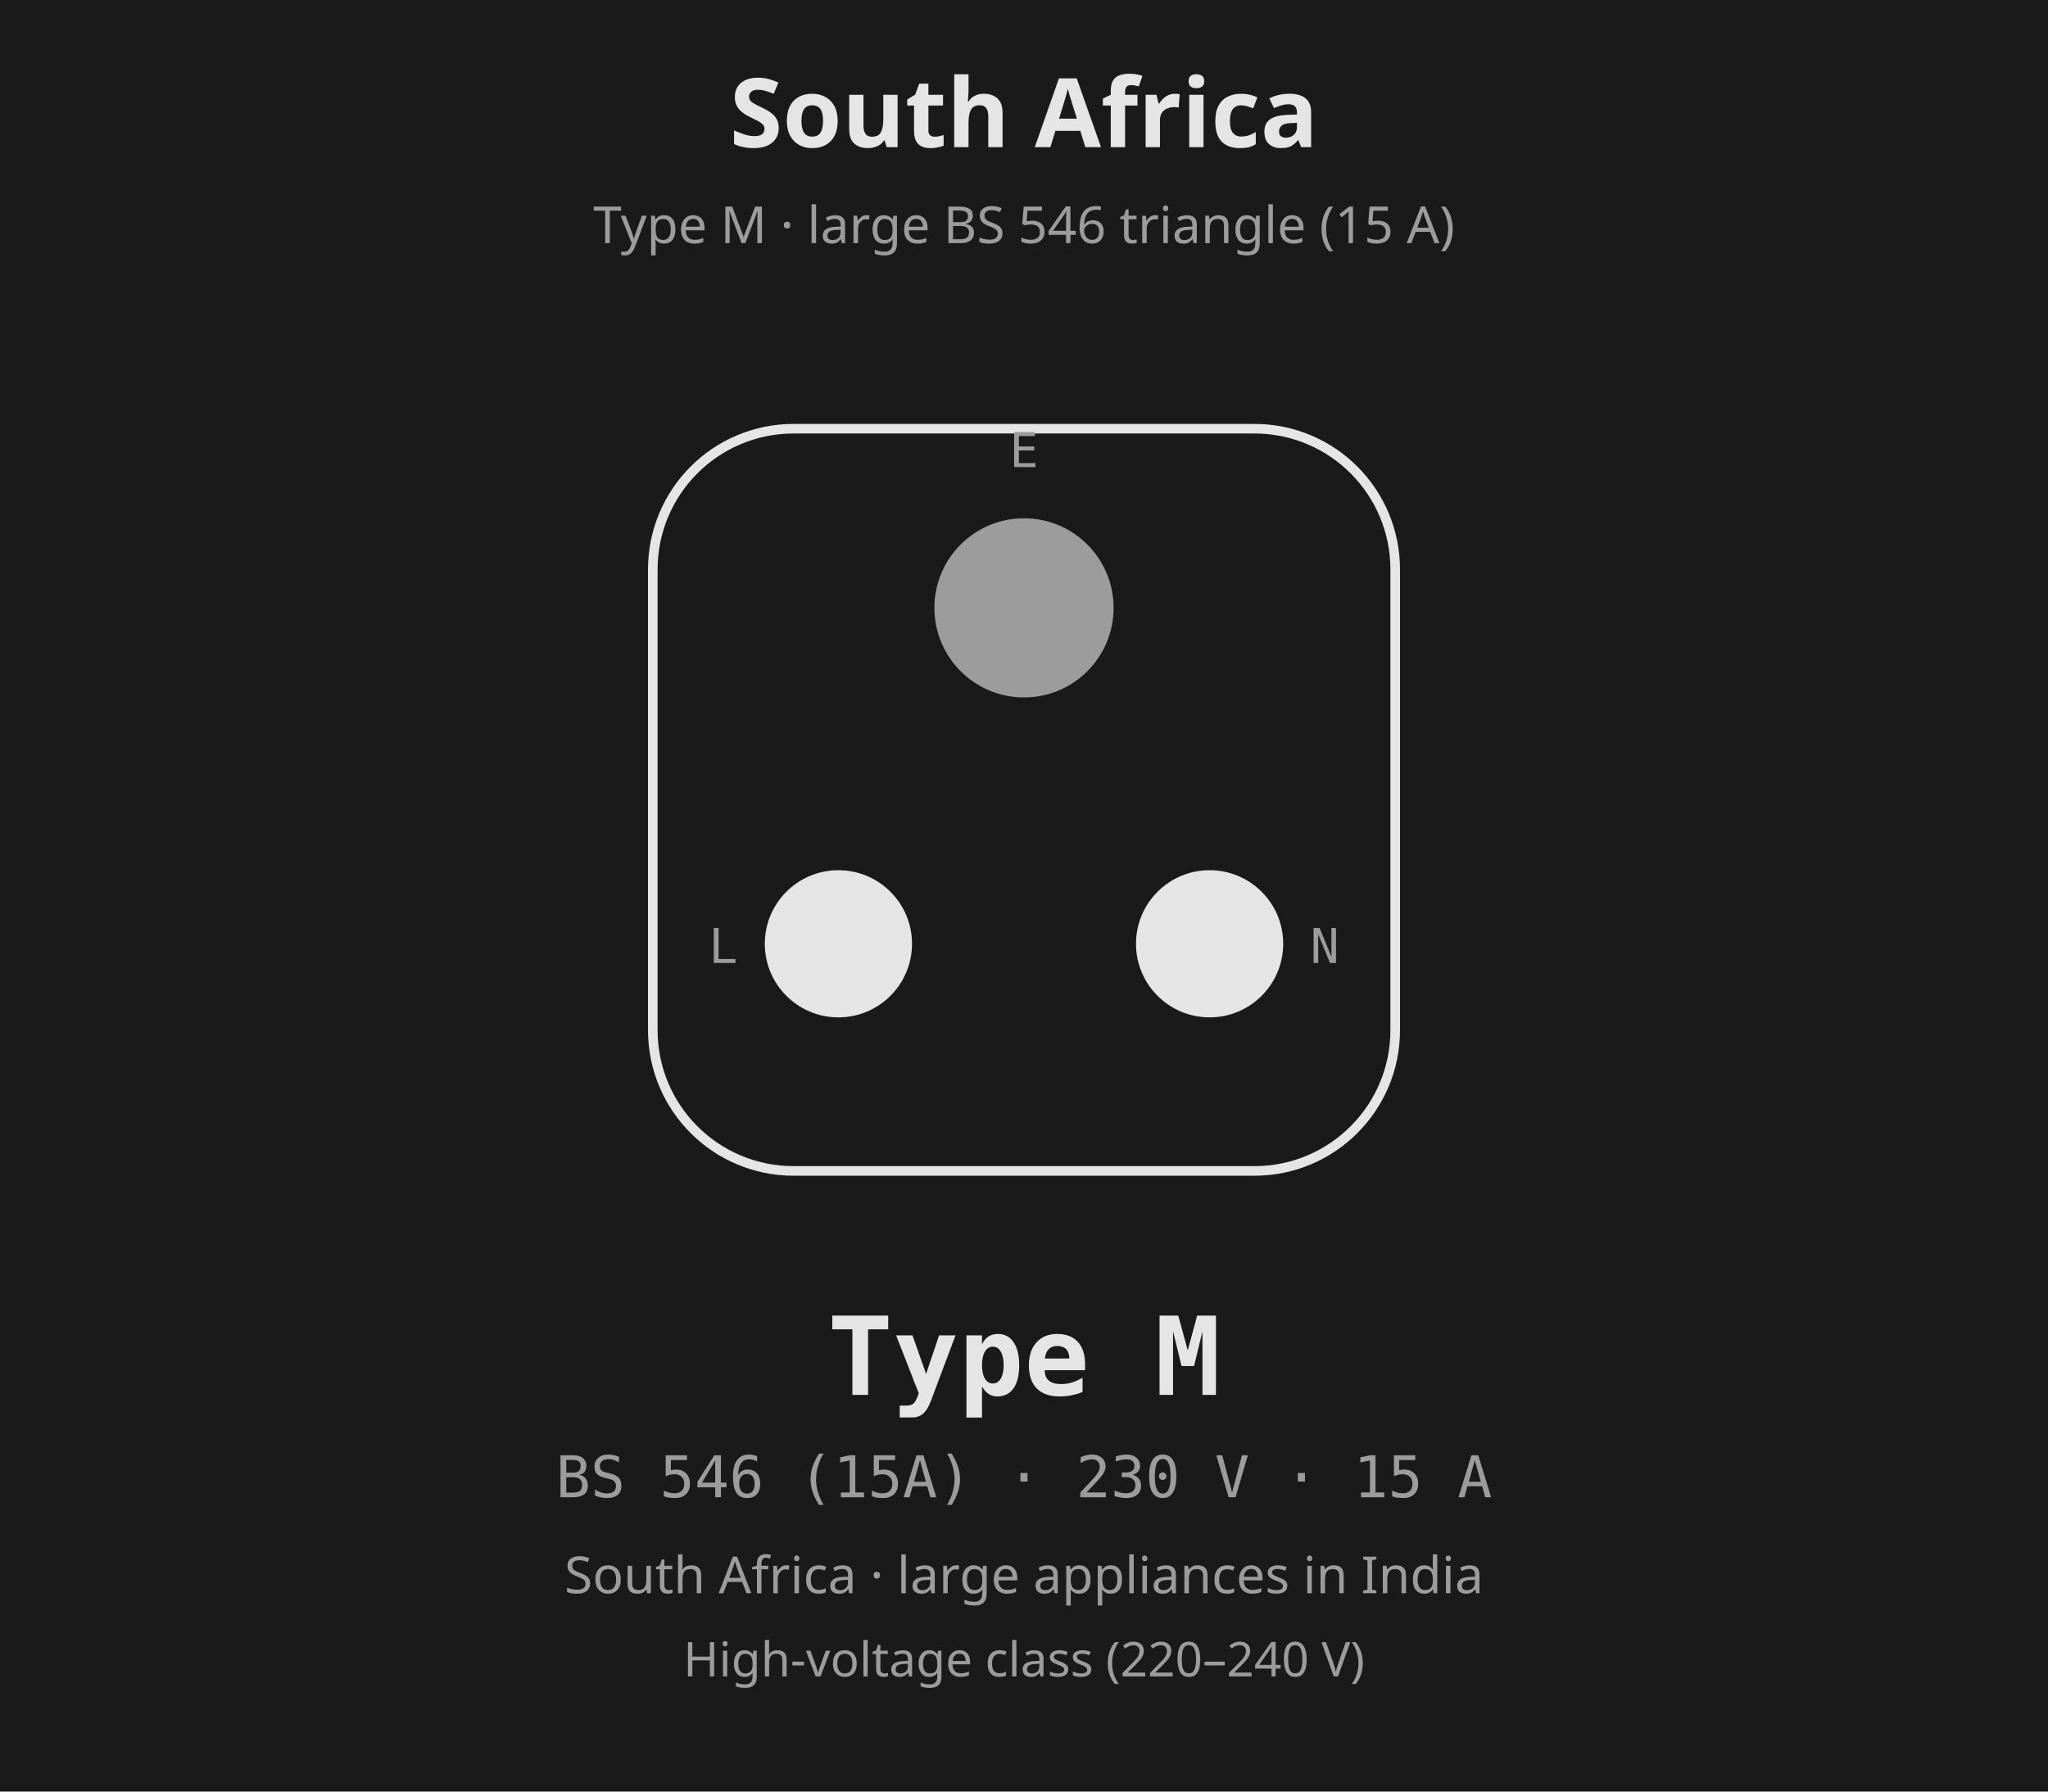
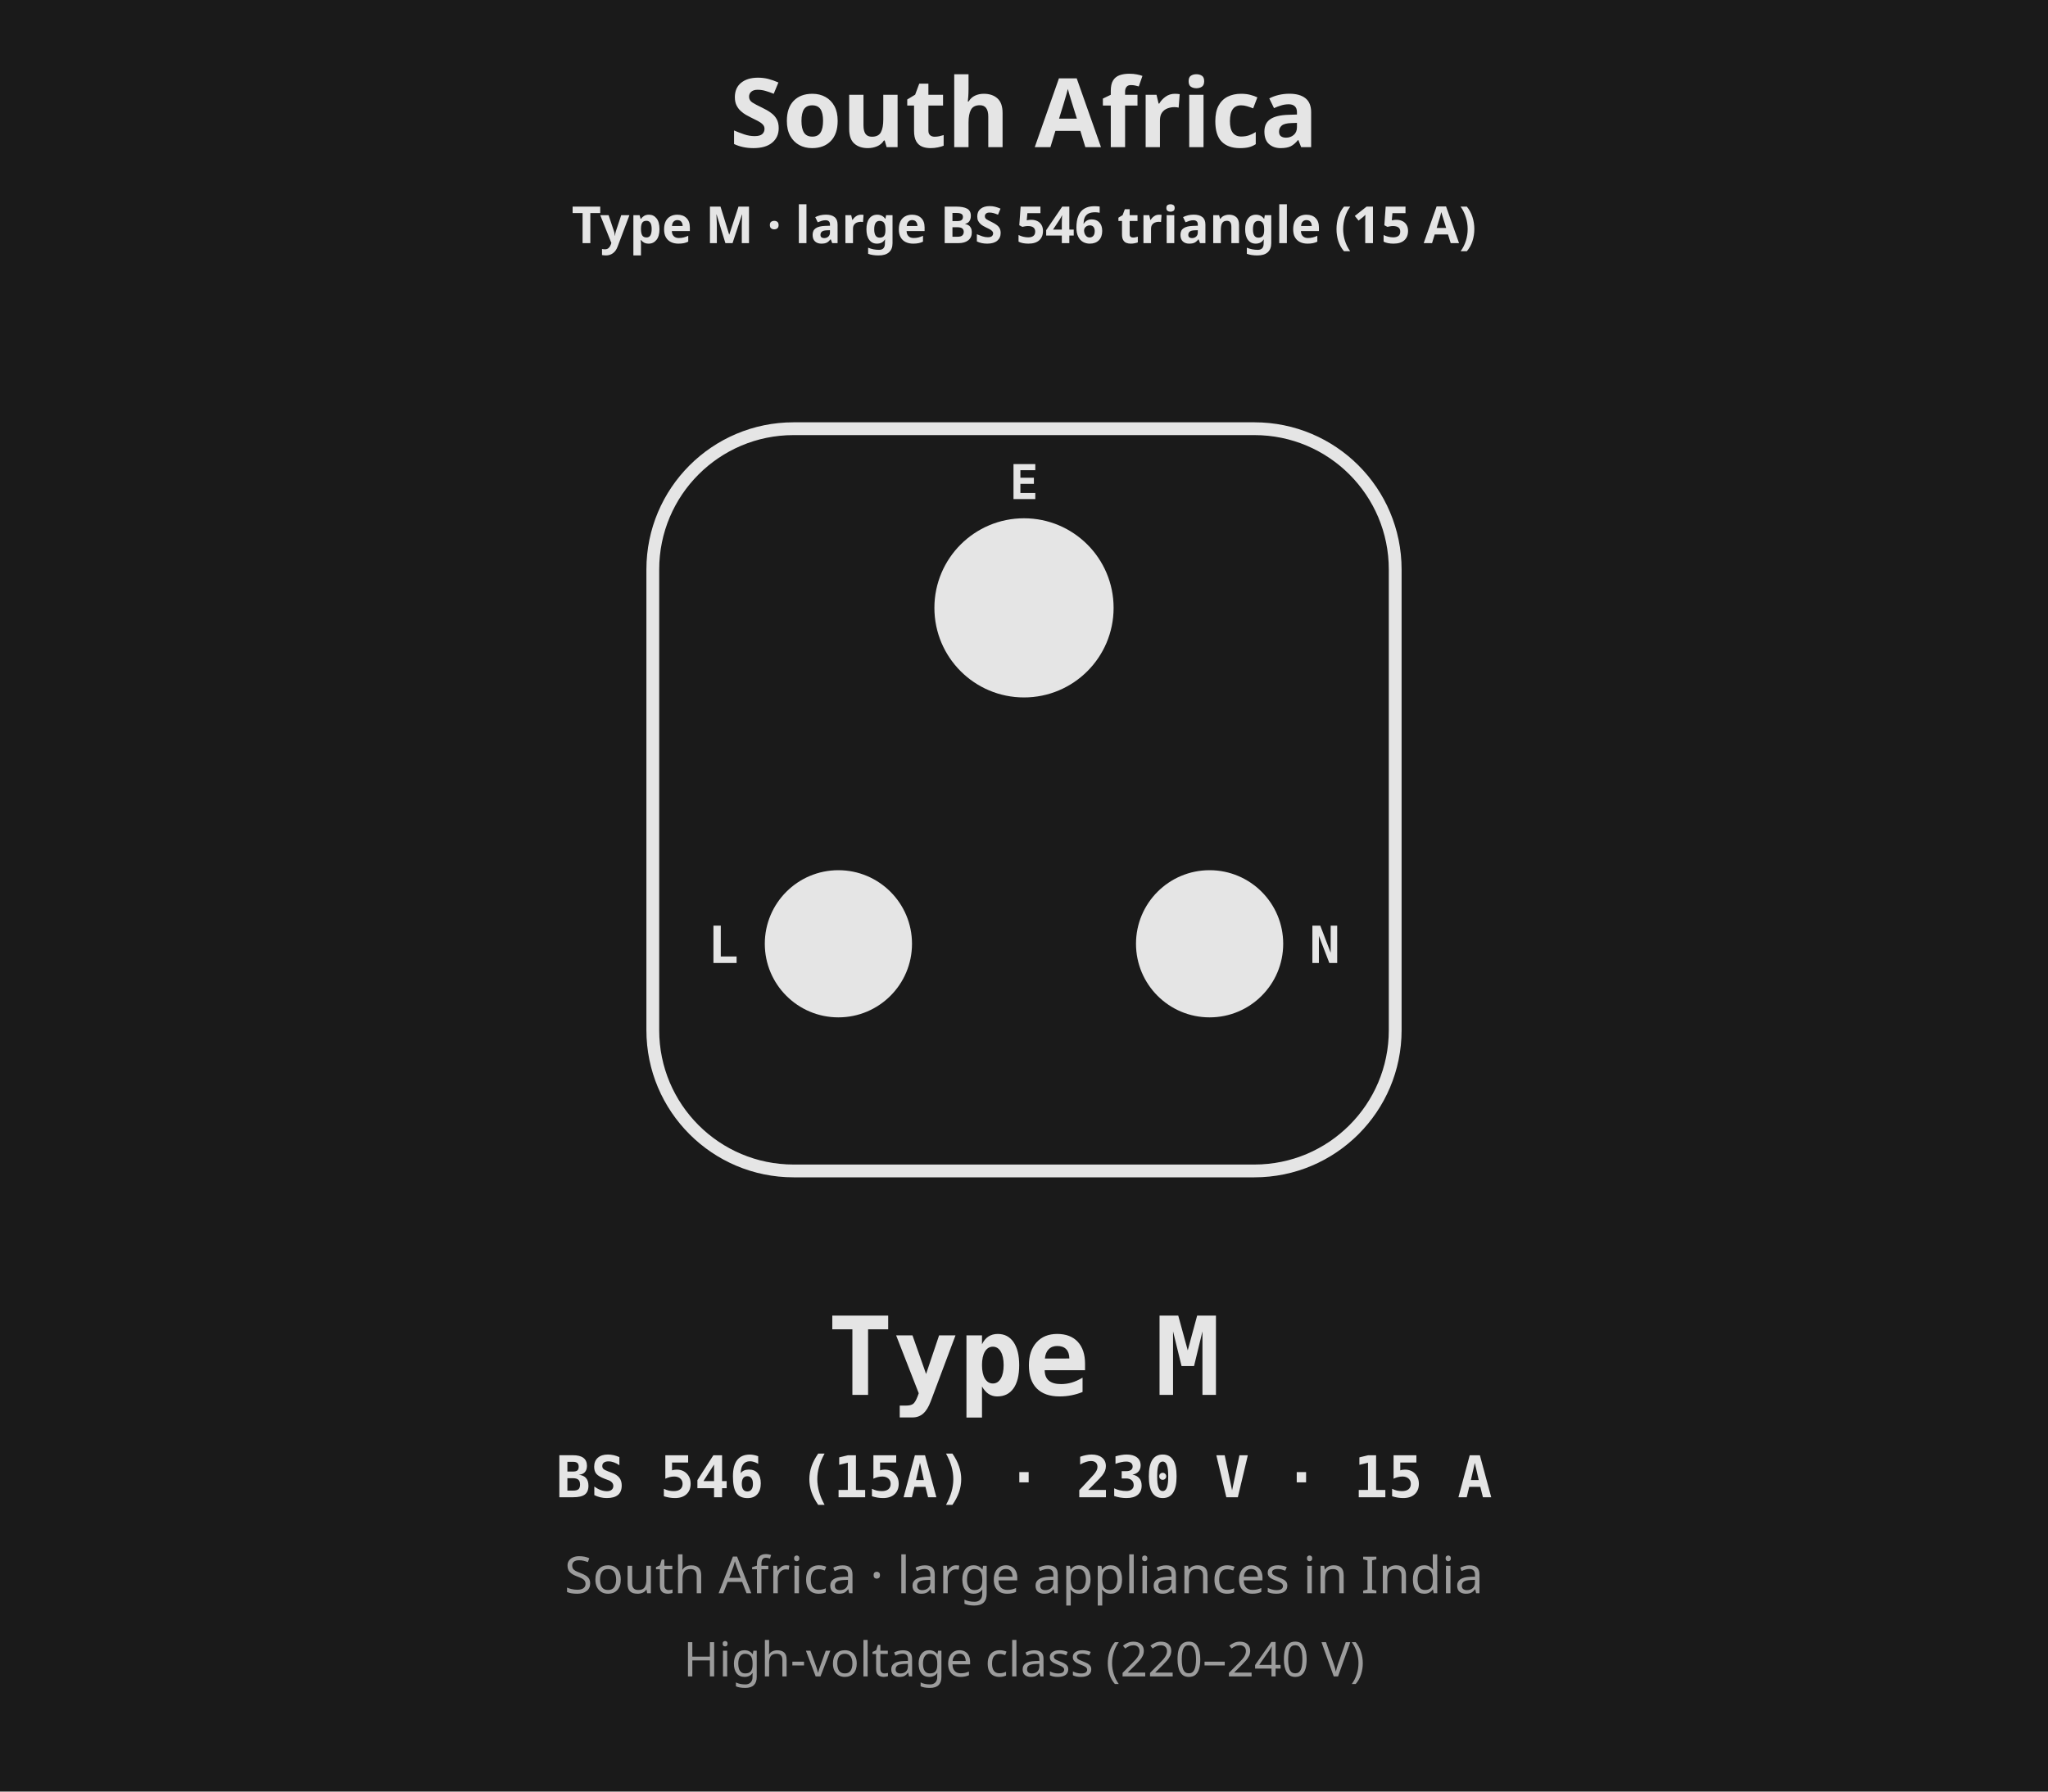
<svg xmlns="http://www.w3.org/2000/svg" viewBox="0 0 640 560" width="640" height="560" font-family="IBM Plex Sans, sans-serif" fill="none">
  <rect x="0" y="0" width="640" height="560" fill="#1A1A1A" />
  <text x="320" y="46" fill="#E5E5E5" font-size="30" font-weight="600" text-anchor="middle">South Africa</text>
-   <text x="320" y="76" fill="#9C9C9C" font-size="16" font-weight="500" text-anchor="middle">Type M · large BS 546 triangle (15 A)</text>
-   <rect x="204" y="134" width="232" height="232" rx="44" stroke="#E5E5E5" stroke-width="3" />
-   <circle cx="320" cy="190" r="28" fill="#9C9C9C" />
+   <text x="320" y="76" fill="#E5E5E5" font-size="16" font-weight="600" text-anchor="middle">Type M · large BS 546 triangle (15 A)</text>
+   <rect x="204" y="134" width="232" height="232" rx="44" stroke="#E5E5E5" stroke-width="4" />
+   <circle cx="320" cy="190" r="28" fill="#E5E5E5" />
  <circle cx="262" cy="295" r="23" fill="#E5E5E5" />
  <circle cx="378" cy="295" r="23" fill="#E5E5E5" />
-   <text x="320" y="146" fill="#9C9C9C" font-size="15" font-weight="500" text-anchor="middle" font-family="DM Mono, monospace">E</text>
-   <text x="226" y="301" fill="#9C9C9C" font-size="15" font-weight="500" text-anchor="middle" font-family="DM Mono, monospace">L</text>
-   <text x="414" y="301" fill="#9C9C9C" font-size="15" font-weight="500" text-anchor="middle" font-family="DM Mono, monospace">N</text>
+   <text x="320" y="156" fill="#E5E5E5" font-size="15" font-weight="700" text-anchor="middle" font-family="DM Mono, monospace">E</text>
+   <text x="226" y="301" fill="#E5E5E5" font-size="16" font-weight="700" text-anchor="middle" font-family="DM Mono, monospace">L</text>
+   <text x="414" y="301" fill="#E5E5E5" font-size="16" font-weight="700" text-anchor="middle" font-family="DM Mono, monospace">N</text>
  <text x="320" y="436" fill="#E5E5E5" font-size="34" font-weight="600" text-anchor="middle" font-family="DM Mono, monospace">Type M</text>
-   <text x="320" y="468" fill="#9C9C9C" font-size="18" font-weight="500" text-anchor="middle" font-family="DM Mono, monospace">BS 546 (15A) · 230 V · 15 A</text>
+   <text x="320" y="468" fill="#E5E5E5" font-size="18" font-weight="600" text-anchor="middle" font-family="DM Mono, monospace">BS 546 (15A) · 230 V · 15 A</text>
  <text x="320" y="498" fill="#9C9C9C" font-size="16" font-weight="500" text-anchor="middle">South Africa · large appliances in India</text>
  <text x="320" y="524" fill="#9C9C9C" font-size="15" font-weight="500" text-anchor="middle">High-voltage class (220–240 V)</text>
</svg>
